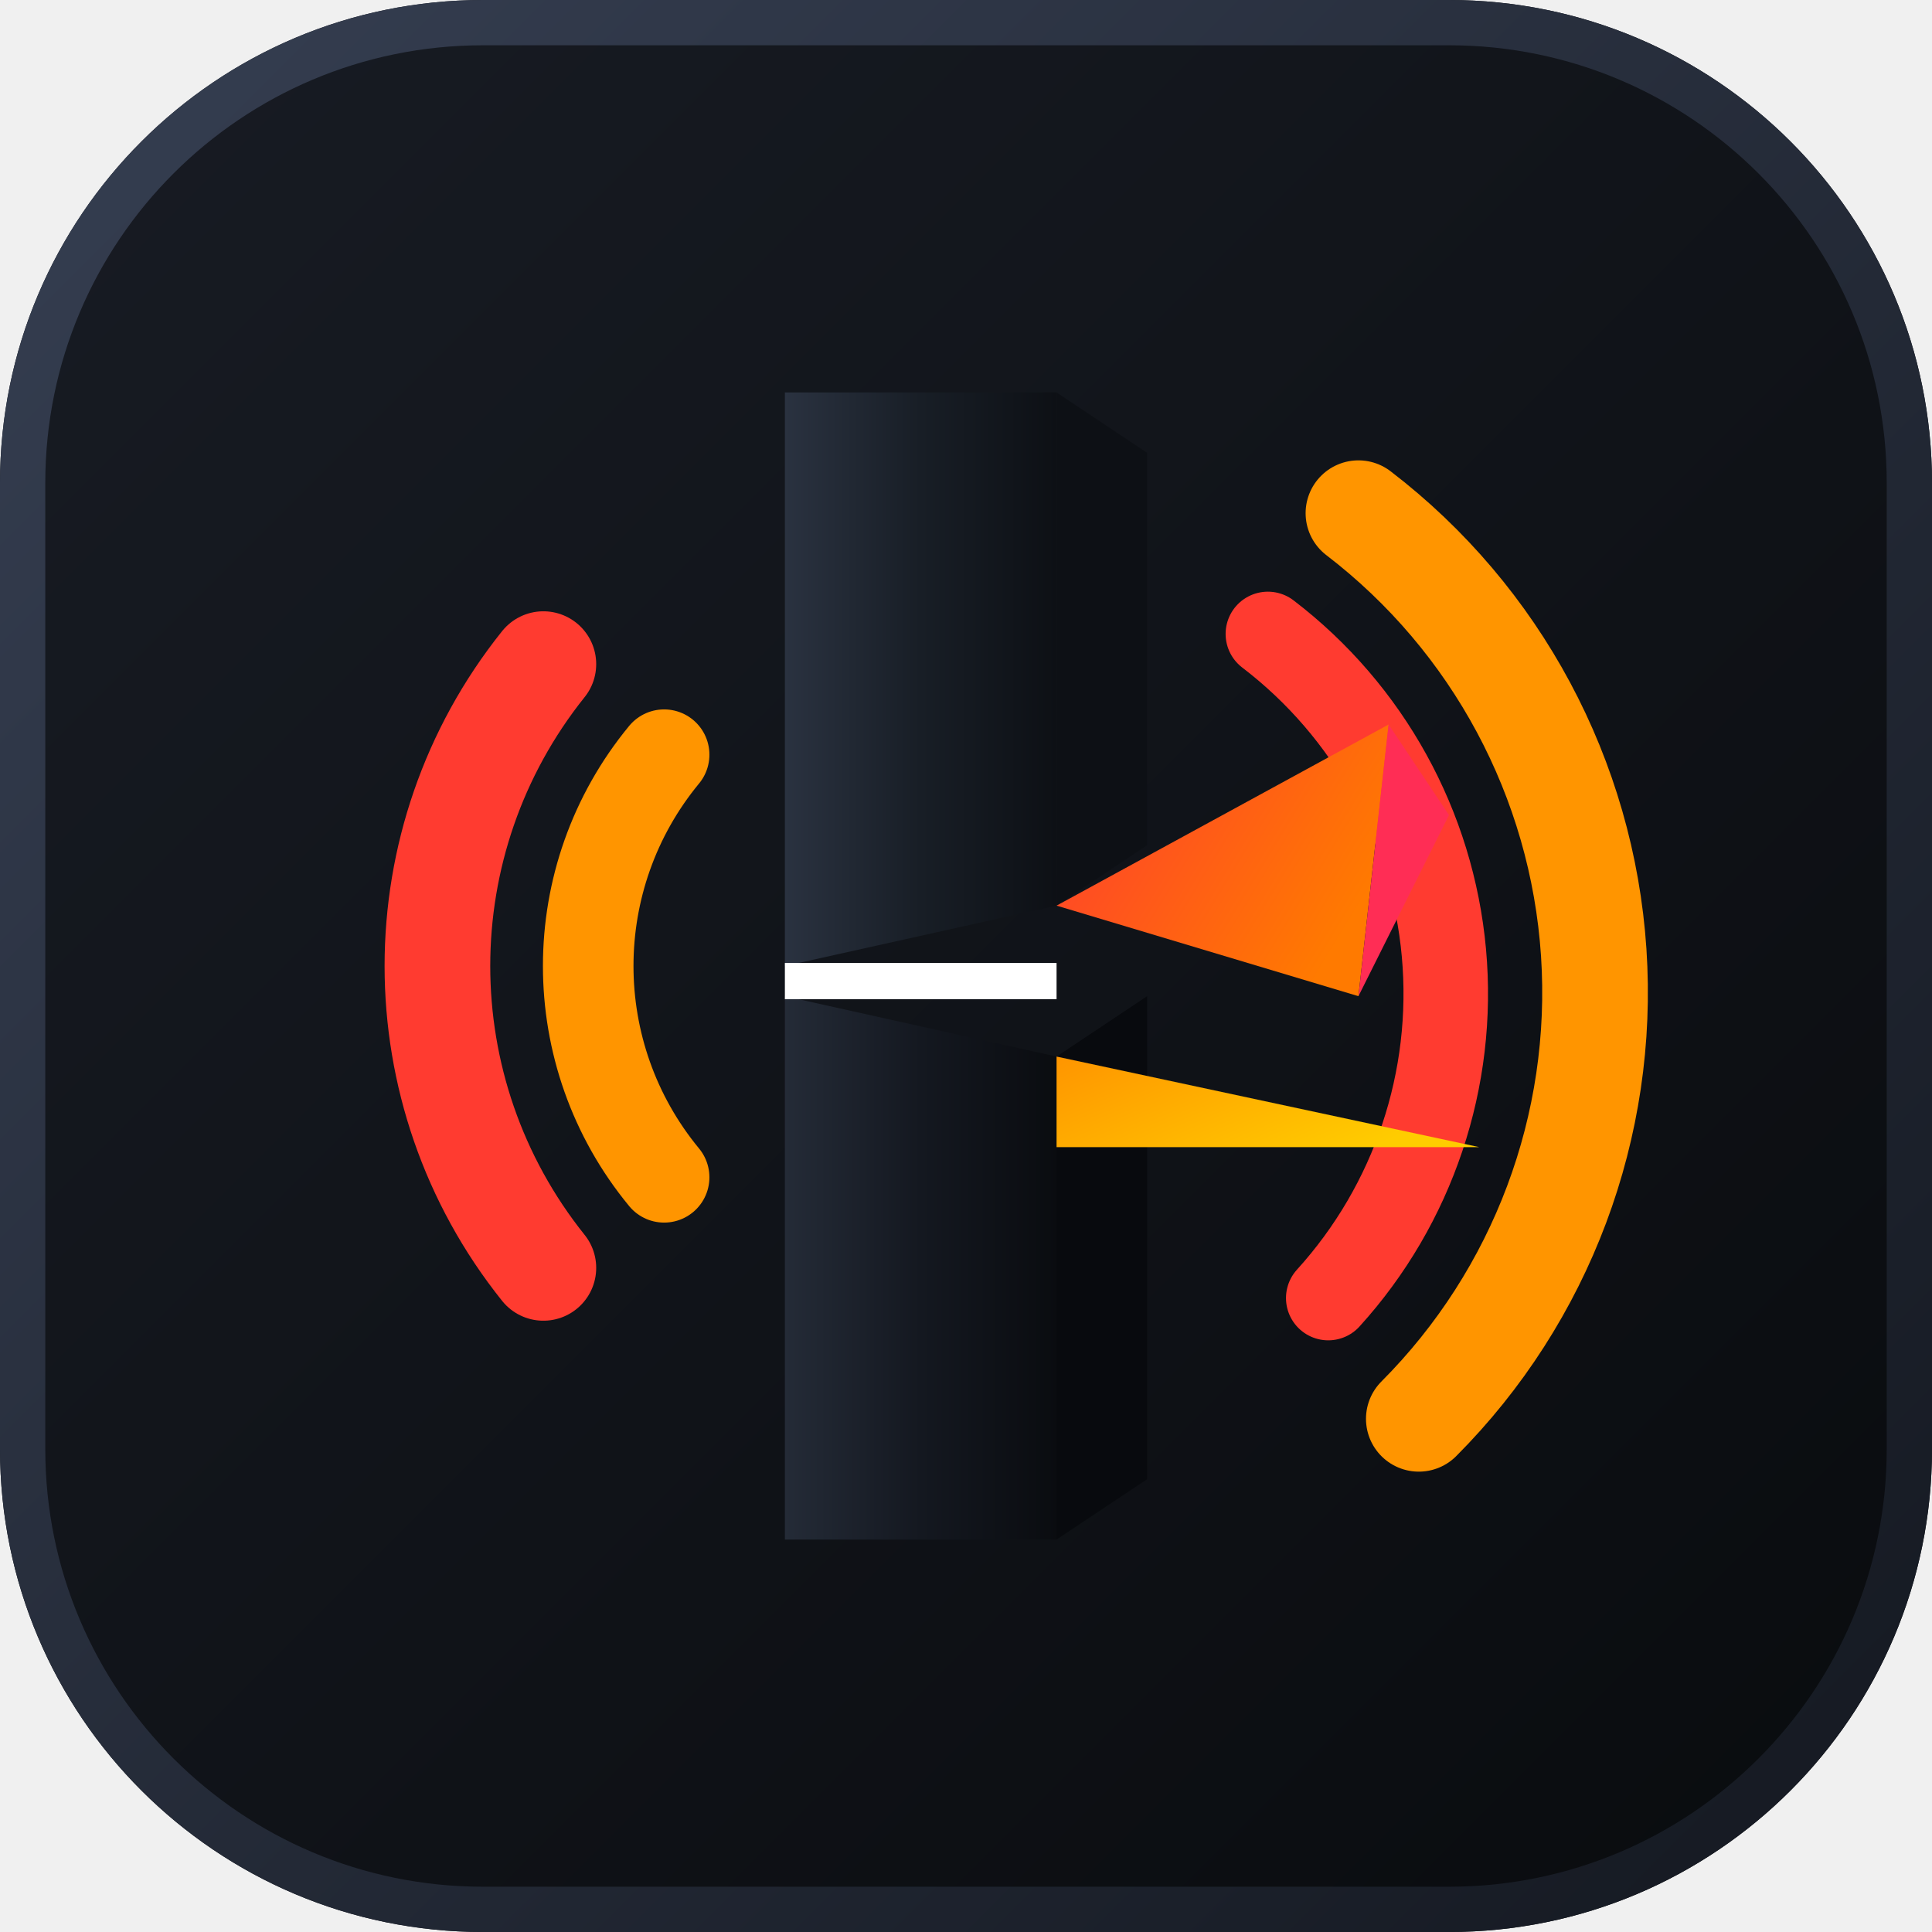
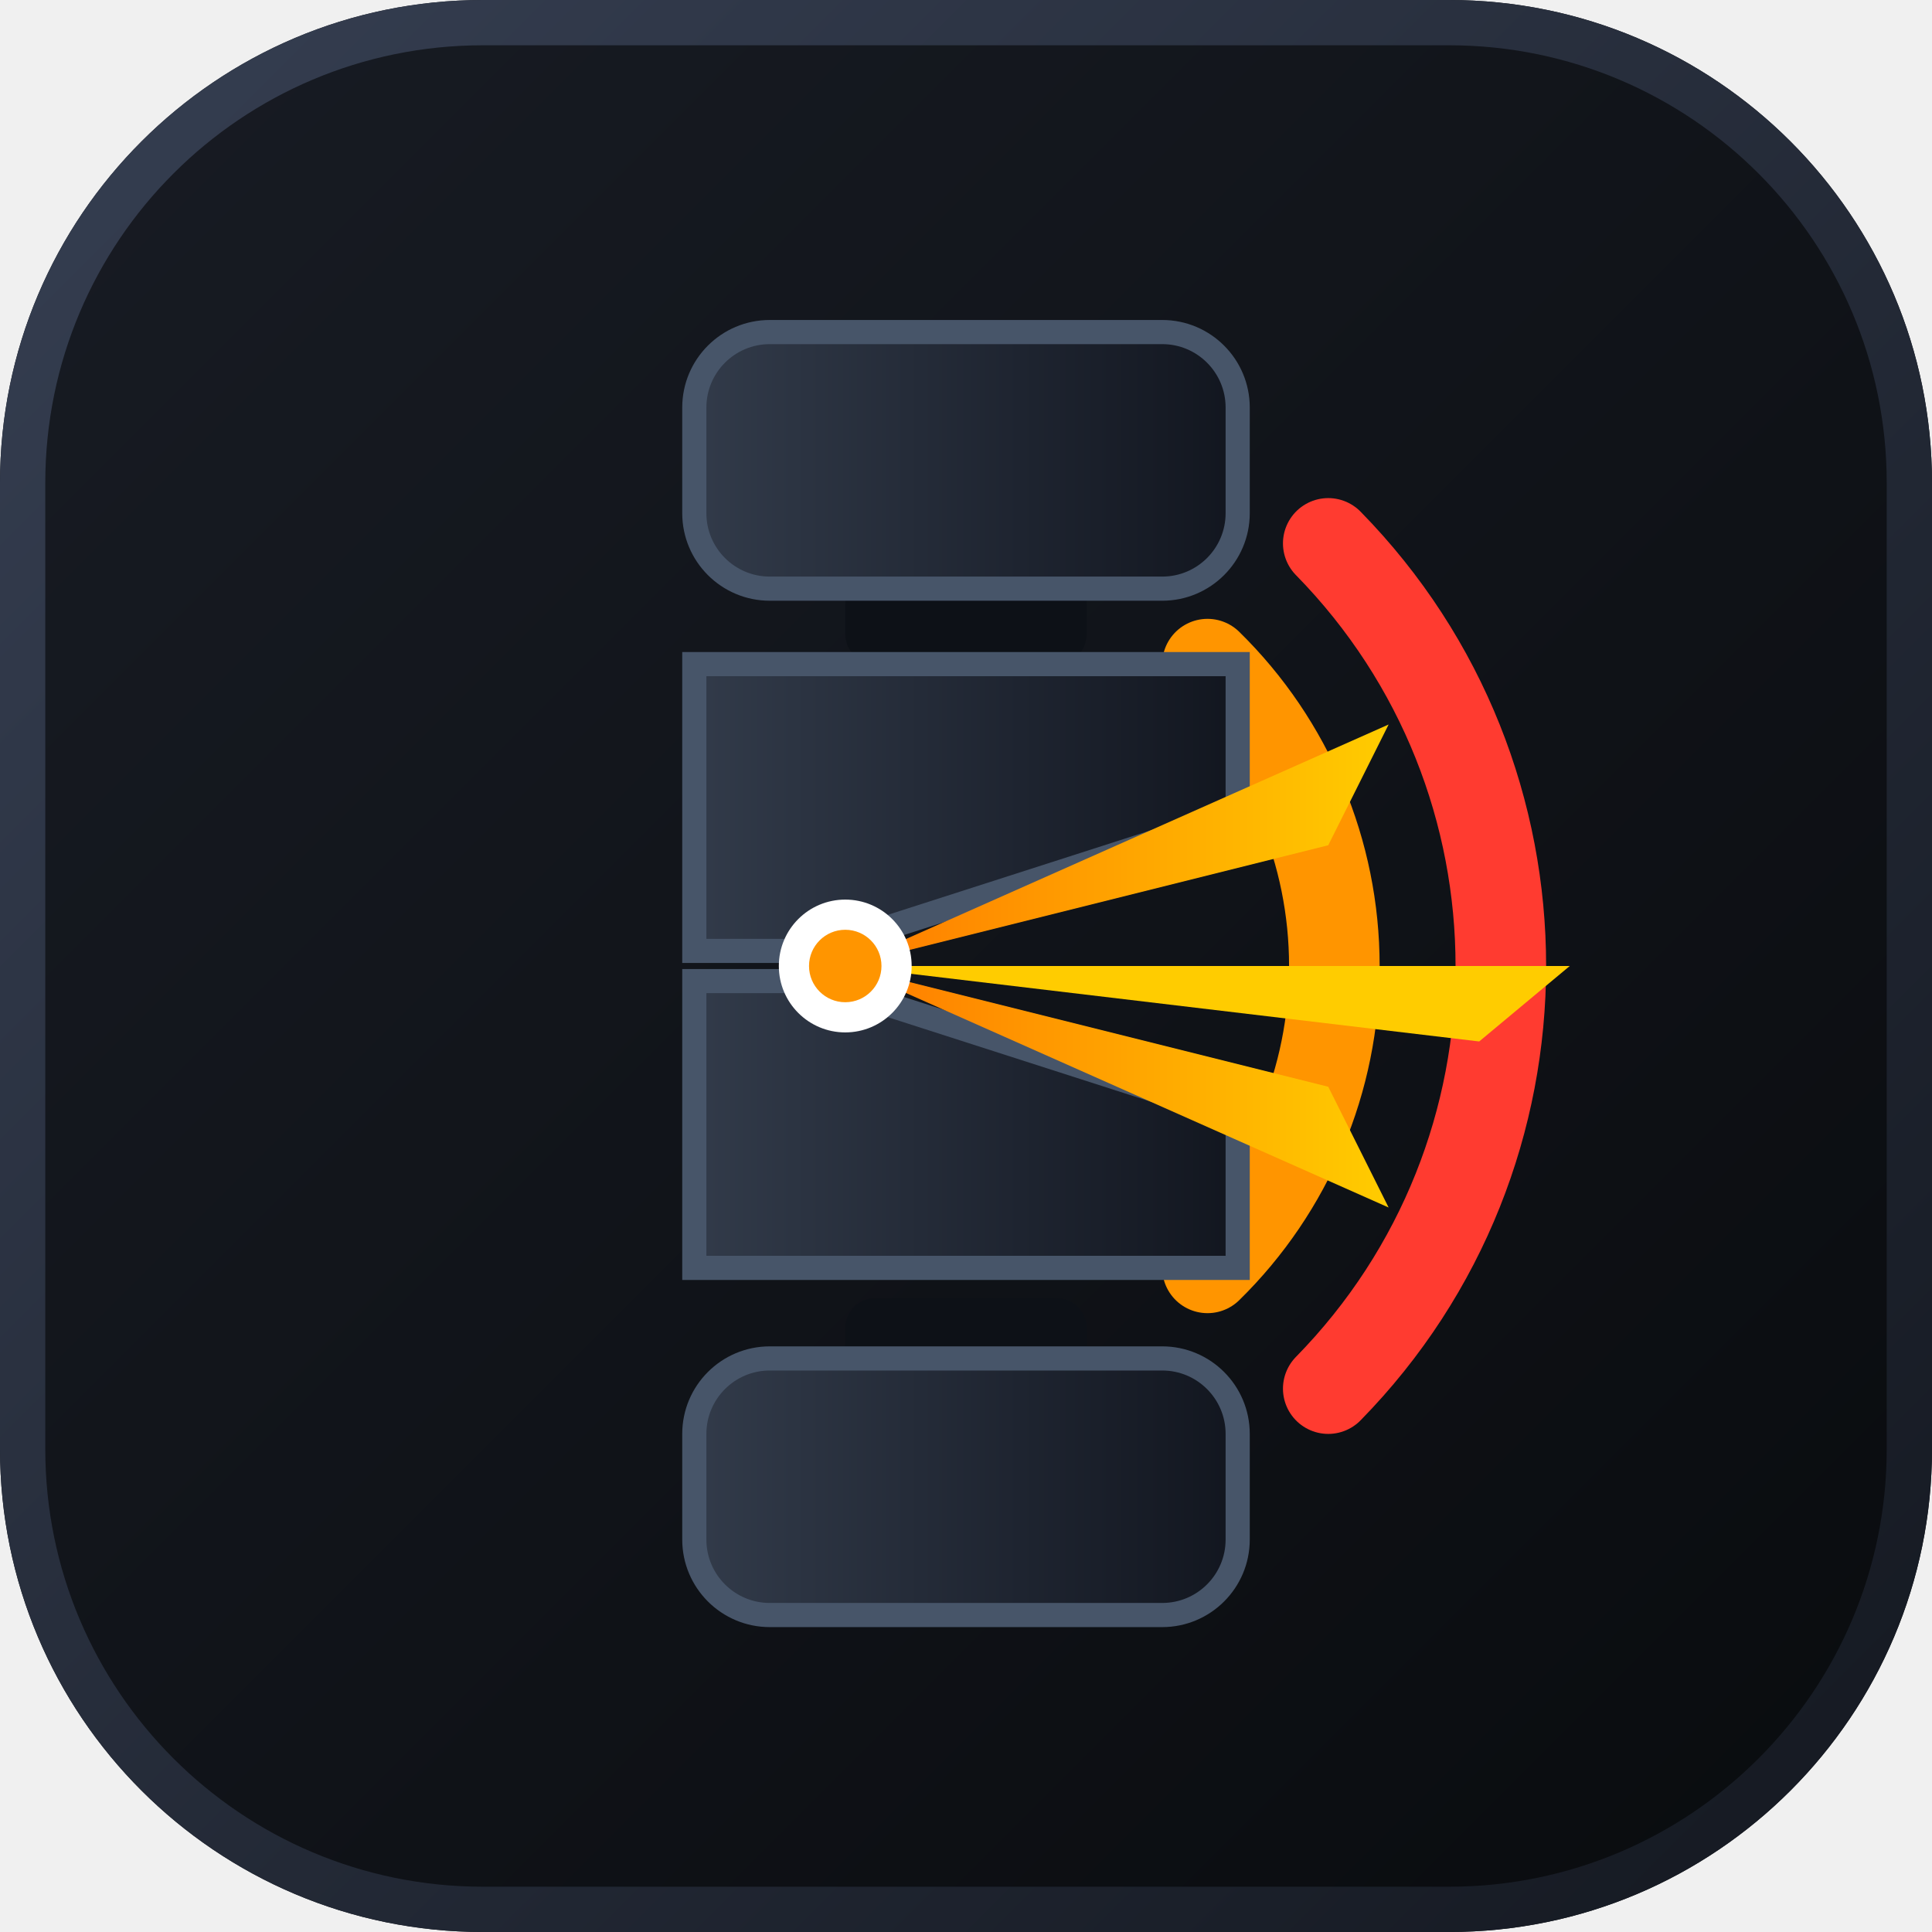
<svg xmlns="http://www.w3.org/2000/svg" viewBox="0 0 64 64" fill="none">
  <defs>
-     <linearGradient id="v5eBg" x1="0" y1="0" x2="64" y2="64" gradientUnits="userSpaceOnUse">
+     <linearGradient id="v10bBg" x1="0" y1="0" x2="64" y2="64" gradientUnits="userSpaceOnUse">
      <stop stop-color="#181c24" />
      <stop offset="1" stop-color="#090b0e" />
    </linearGradient>
-     <linearGradient id="v5eRim" x1="0" y1="0" x2="64" y2="64" gradientUnits="userSpaceOnUse">
+     <linearGradient id="v10bRim" x1="0" y1="0" x2="64" y2="64" gradientUnits="userSpaceOnUse">
      <stop stop-color="#363f52" />
      <stop offset="1" stop-color="#141820" />
    </linearGradient>
-     <linearGradient id="v5eMonolithTop" x1="0" y1="0" x2="1" y2="0">
-       <stop offset="0%" stop-color="#2a3240" />
-       <stop offset="50%" stop-color="#181e26" />
-       <stop offset="100%" stop-color="#0d1015" />
+     <linearGradient id="v10bBlockGrad" x1="0" y1="0" x2="1" y2="0">
+       <stop offset="0%" stop-color="#323b4a" />
+       <stop offset="60%" stop-color="#1e2430" />
+       <stop offset="100%" stop-color="#12161f" />
    </linearGradient>
-     <linearGradient id="v5eMonolithBot" x1="0" y1="0" x2="1" y2="0">
-       <stop offset="0%" stop-color="#242b37" />
-       <stop offset="50%" stop-color="#141820" />
-       <stop offset="100%" stop-color="#0a0c10" />
-     </linearGradient>
-     <linearGradient id="v5eConeTop" x1="0" y1="0" x2="1" y2="0.5">
-       <stop offset="0%" stop-color="#ff3b30" />
-       <stop offset="100%" stop-color="#ff7a00" />
-     </linearGradient>
-     <linearGradient id="v5eConeBot" x1="0" y1="0" x2="1" y2="0.5">
-       <stop offset="0%" stop-color="#ff9500" />
+     <linearGradient id="v10bBeamGrad" x1="0" y1="0.5" x2="1" y2="0.5">
+       <stop offset="0%" stop-color="#ff7a00" />
      <stop offset="100%" stop-color="#ffcc00" />
    </linearGradient>
  </defs>
-   <rect width="64" height="64" rx="16" fill="url(#v5eBg)" />
-   <rect x="0.75" y="0.75" width="62.5" height="62.5" rx="15.25" stroke="url(#v5eRim)" stroke-width="1.5" />
-   <path d="M 18,22 A 16 16 0 0 0 18,42" stroke="#ff3b30" stroke-width="3.5" stroke-linecap="round" />
-   <path d="M 22,25 A 11 11 0 0 0 22,39" stroke="#ff9500" stroke-width="3" stroke-linecap="round" />
-   <path d="M 45,17 A 20 20 0 0 1 47,47" stroke="#ff9500" stroke-width="3.5" stroke-linecap="round" />
-   <path d="M 42,21 A 15 15 0 0 1 44,43" stroke="#ff3b30" stroke-width="2.8" stroke-linecap="round" />
-   <polygon points="26,13 35,13 35,30 26,32" fill="url(#v5eMonolithTop)" />
-   <polygon points="35,13 38,15 38,28 35,30" fill="#0d1015" />
-   <polygon points="26,33 35,35 35,51 26,51" fill="url(#v5eMonolithBot)" />
-   <polygon points="35,35 38,33 38,49 35,51" fill="#080a0e" />
-   <polygon points="35,30 46,24 45,33" fill="url(#v5eConeTop)" />
-   <polygon points="46,24 48,27 45,33" fill="#ff2d55" />
-   <polygon points="35,35 49,38 35,38" fill="url(#v5eConeBot)" />
-   <line x1="26" y1="32.5" x2="35" y2="32.5" stroke="#ffffff" stroke-width="1.2" />
+   <rect width="64" height="64" rx="16" fill="url(#v10bBg)" />
+   <rect x="0.75" y="0.75" width="62.5" height="62.5" rx="15.25" stroke="url(#v10bRim)" stroke-width="1.5" />
+   <path d="M 44,18 A 20 20 0 0 1 44,46" stroke="#ff3b30" stroke-width="3" stroke-linecap="round" />
+   <path d="M 40,22 A 14 14 0 0 1 40,42" stroke="#ff9500" stroke-width="3" stroke-linecap="round" />
+   <rect x="28" y="19" width="8" height="3" rx="1" fill="#0d1117" />
+   <rect x="28" y="43" width="8" height="3" rx="1" fill="#0d1117" />
+   <rect x="23" y="11" width="18" height="8.5" rx="2.5" fill="url(#v10bBlockGrad)" stroke="#475569" stroke-width="0.8" />
+   <polygon points="23,22 41,22 41,27 27,31.5 23,31.5" fill="url(#v10bBlockGrad)" stroke="#475569" stroke-width="0.8" />
+   <polygon points="23,32.5 27,32.5 41,37 41,42 23,42" fill="url(#v10bBlockGrad)" stroke="#475569" stroke-width="0.8" />
+   <rect x="23" y="45" width="18" height="8.5" rx="2.5" fill="url(#v10bBlockGrad)" stroke="#475569" stroke-width="0.8" />
+   <polygon points="28,32 46,24 44,28" fill="url(#v10bBeamGrad)" />
+   <polygon points="28,32 52,32 49,34.5" fill="#ffcc00" />
+   <polygon points="28,32 44,36 46,40" fill="url(#v10bBeamGrad)" />
+   <circle cx="28" cy="32" r="2.2" fill="#ffffff" />
+   <circle cx="28" cy="32" r="1.2" fill="#ff9500" />
</svg>
